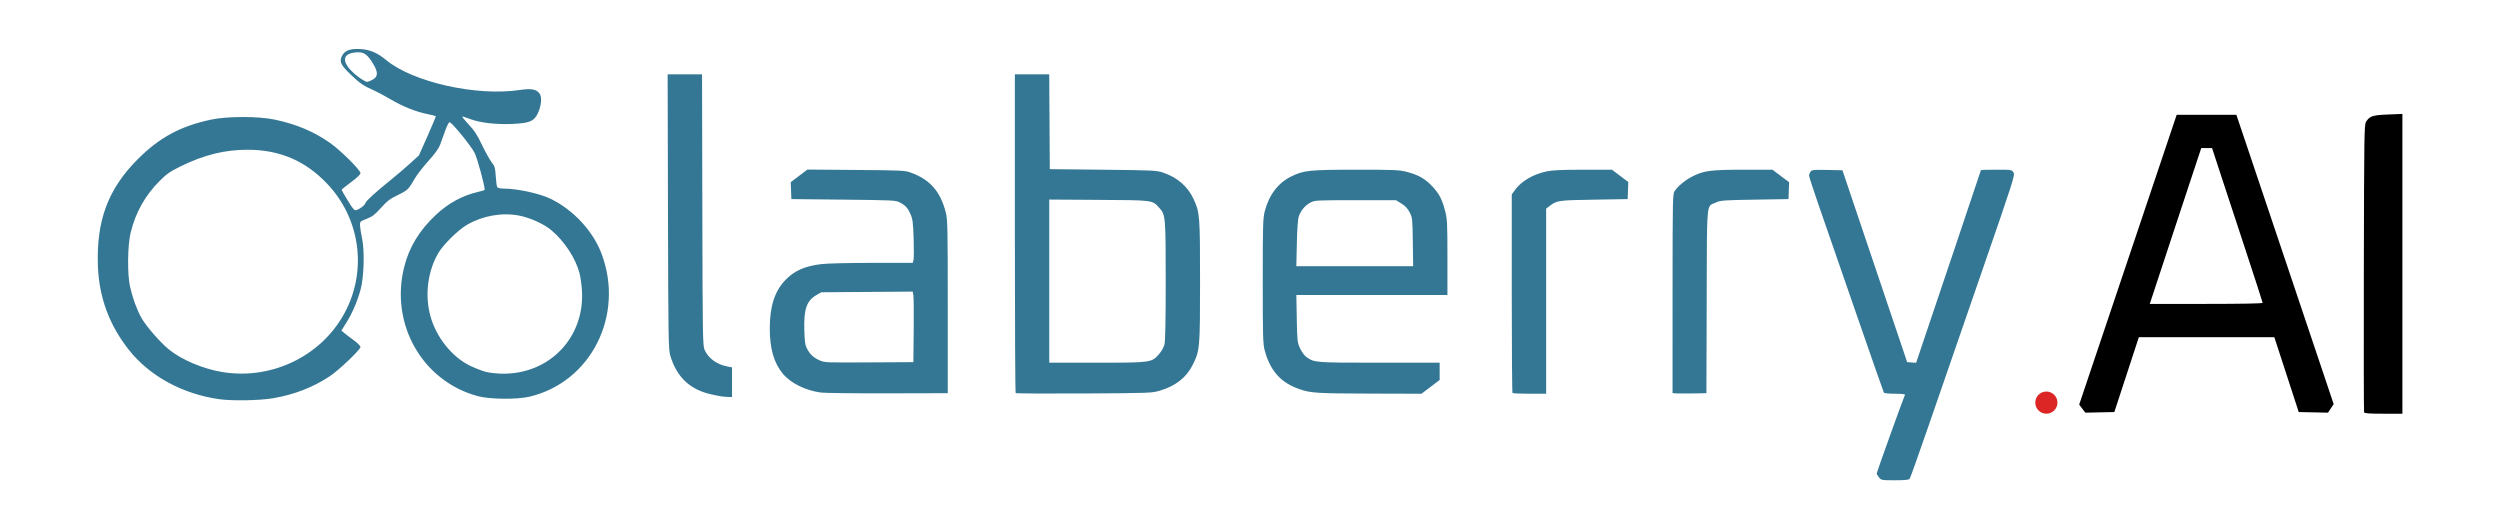
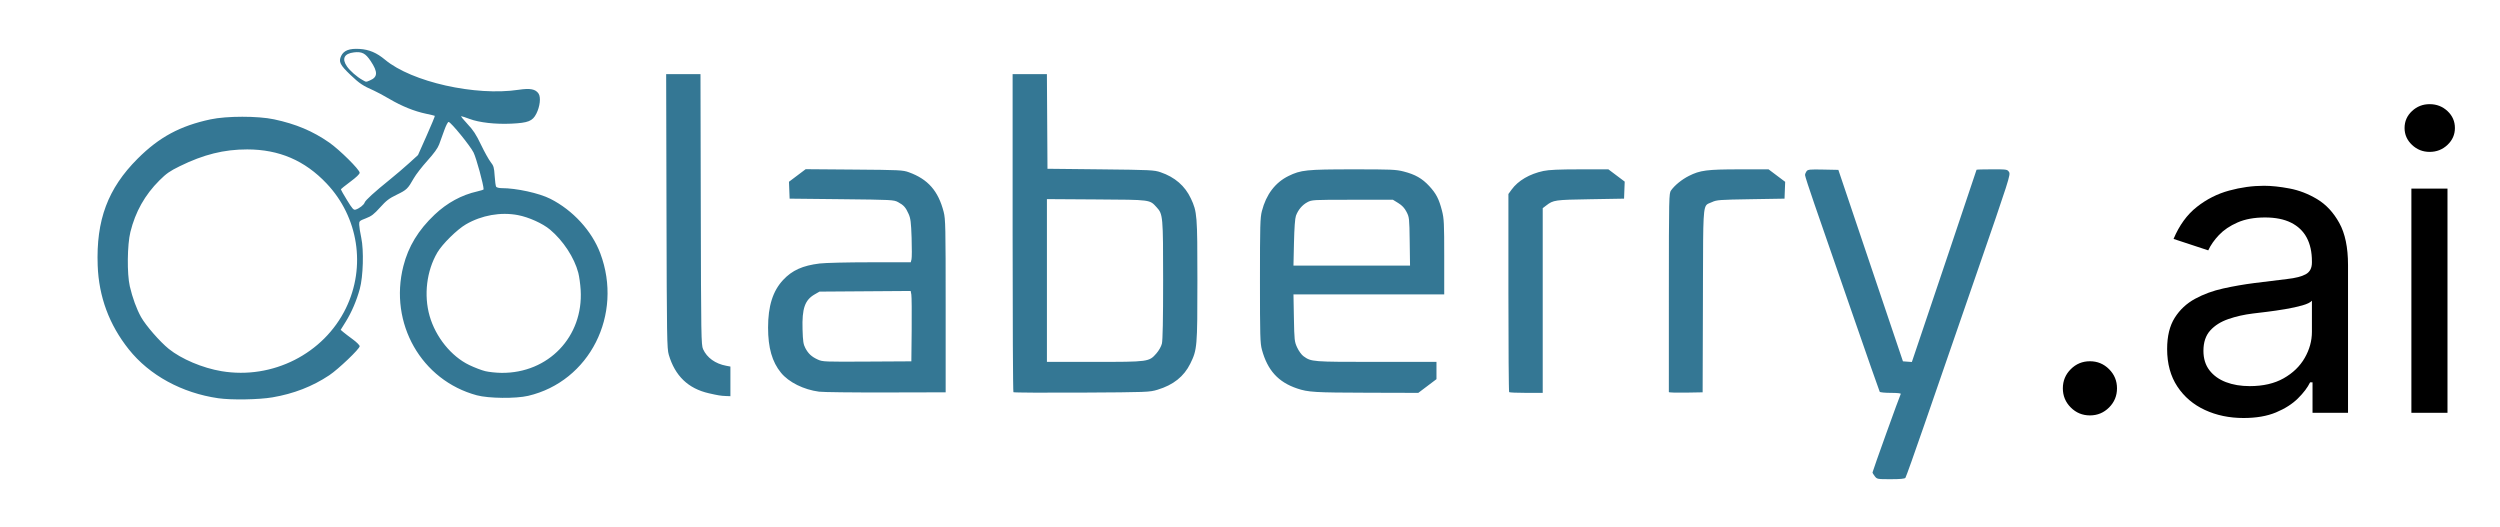
- <svg xmlns="http://www.w3.org/2000/svg" width="2254" height="476" viewBox="0 0 2254 476">
+ <svg xmlns="http://www.w3.org/2000/svg" width="2259" height="476" viewBox="0 0 2259 476">
  <g>
    <path d="M 246.18 359.05 C233.92,361.15 209.14,361.56 197.35,359.87 C164.39,355.13 135.03,339.11 116.38,315.68 C98.67,293.44 89.31,268.20 88.27,239.92 C86.77,198.82 97.42,170.32 124.37,143.37 C143.83,123.91 162.76,113.71 190.31,107.84 C204.92,104.73 233.04,104.72 247.60,107.82 C267.39,112.04 282.58,118.43 297.50,128.81 C306.83,135.31 325.00,153.32 325.00,156.08 C325.00,157.29 321.96,160.21 316.52,164.23 C311.86,167.68 308.03,170.79 308.02,171.15 C308.01,171.50 310.53,175.90 313.62,180.93 C318.49,188.85 319.52,189.97 321.37,189.40 C324.70,188.36 328.82,185.14 329.49,183.03 C330.15,180.96 338.35,173.49 352.50,162.08 C357.45,158.09 365.15,151.52 369.61,147.47 L 377.71 140.11 L 385.52 122.55 C389.81,112.90 393.14,104.85 392.91,104.68 C392.69,104.50 389.11,103.65 384.96,102.77 C374.43,100.56 363.12,96.00 352.00,89.47 C346.77,86.41 340.48,83.01 338.00,81.93 C327.79,77.44 324.86,75.48 316.67,67.68 C307.21,58.66 305.79,55.76 308.27,50.55 C310.65,45.58 315.67,43.66 324.90,44.22 C333.50,44.73 340.35,47.64 348.00,54.02 C372.03,74.05 429.67,87.00 468.61,81.13 C479.09,79.54 483.96,80.49 486.67,84.62 C488.86,87.96 487.93,96.23 484.63,102.73 C481.23,109.46 477.28,111.02 461.97,111.74 C447.65,112.40 433.05,110.75 424.38,107.49 C420.74,106.12 417.31,105.00 416.76,105.00 C416.21,105.00 418.74,108.16 422.39,112.03 C427.65,117.60 430.19,121.49 434.64,130.78 C437.73,137.23 441.65,144.26 443.34,146.41 C446.09,149.90 446.48,151.26 446.97,158.91 C447.27,163.64 447.87,168.06 448.31,168.75 C448.76,169.44 451.00,170.00 453.31,170.00 C466.65,170.01 487.13,174.50 497.31,179.65 C517.68,189.96 534.81,208.65 542.41,228.88 C563.25,284.37 532.74,344.66 477.24,357.68 C466.08,360.30 441.48,360.05 430.91,357.20 C380.72,343.71 351.37,292.14 364.48,240.47 C368.98,222.74 377.99,207.90 392.73,193.95 C404.03,183.26 417.14,176.13 431.34,172.95 C434.45,172.25 437.00,171.41 437.00,171.08 C437.00,166.98 430.33,142.62 427.88,137.76 C424.79,131.64 407.82,110.79 405.44,110.20 C404.74,110.02 403.08,113.15 401.45,117.70 C399.92,121.99 397.83,127.75 396.81,130.50 C395.55,133.90 392.12,138.63 386.13,145.27 C381.29,150.64 375.78,157.75 373.91,161.07 C368.54,170.58 367.49,171.59 358.57,175.91 C351.56,179.30 349.04,181.23 343.44,187.46 C337.87,193.65 335.68,195.33 330.61,197.27 C324.74,199.53 324.50,199.75 324.57,203.06 C324.61,204.95 325.45,210.27 326.44,214.89 C328.85,226.16 328.18,249.85 325.12,261.04 C322.22,271.66 317.68,282.24 312.38,290.74 L 307.83 298.04 L 310.17 300.05 C311.45,301.15 315.31,304.10 318.75,306.61 C322.19,309.12 325.00,311.92 325.01,312.84 C325.02,315.21 305.71,333.64 297.46,339.13 C282.28,349.22 265.45,355.76 246.18,359.05 ZM 1046.00 352.14 C1038.63,354.36 1037.48,354.41 977.47,354.76 C943.91,354.95 916.12,354.79 915.72,354.39 C915.32,353.99 915.00,289.17 915.00,210.33 L 915.00 67.00 L 945.98 67.00 L 946.50 152.50 L 994.50 153.02 C1040.00,153.51 1042.82,153.65 1048.71,155.65 C1061.59,160.04 1070.75,167.97 1076.08,179.36 C1081.73,191.44 1081.97,194.35 1081.97,253.50 C1081.97,313.57 1081.76,315.94 1075.54,328.59 C1069.83,340.19 1060.23,347.84 1046.00,352.14 ZM 200.14 335.39 C246.22,343.12 292.55,319.67 312.58,278.49 C330.84,240.96 323.89,196.18 295.10,165.79 C275.39,144.99 252.22,135.04 223.38,135.01 C202.45,134.99 183.97,139.59 162.40,150.19 C153.41,154.60 150.30,156.78 144.04,163.03 C130.90,176.15 122.35,191.34 117.82,209.63 C114.97,221.14 114.69,247.38 117.29,258.70 C119.67,269.02 123.43,279.28 127.47,286.52 C131.75,294.16 144.49,308.79 152.48,315.23 C163.89,324.43 183.04,332.53 200.14,335.39 ZM 1289.79 348.80 L 1281.57 355.00 L 1236.04 354.87 C1187.61,354.74 1182.11,354.41 1172.01,351.00 C1155.02,345.28 1145.32,334.58 1140.27,316.00 C1138.68,310.15 1138.50,303.92 1138.50,253.50 C1138.50,203.60 1138.69,196.76 1140.24,190.75 C1144.09,175.75 1152.29,164.93 1164.25,159.05 C1175.45,153.56 1180.48,153.04 1222.59,153.02 C1257.30,153.00 1261.37,153.18 1268.41,154.98 C1278.74,157.62 1285.08,161.23 1291.45,168.12 C1297.72,174.89 1300.27,179.83 1302.99,190.45 C1304.81,197.58 1305.00,201.52 1305.00,232.16 L 1305.00 266.00 L 1168.78 266.00 L 1169.17 287.25 C1169.55,307.59 1169.68,308.74 1172.15,314.09 C1173.59,317.18 1176.11,320.65 1177.81,321.86 C1184.98,326.97 1185.35,327.00 1243.63,327.00 L 1298.00 327.00 L 1298.00 342.60 ZM 854.50 276.50 L 854.50 354.50 L 800.50 354.63 C770.80,354.70 743.65,354.38 740.16,353.93 C726.23,352.11 712.76,345.42 705.71,336.82 C697.69,327.03 694.03,314.26 694.03,296.00 C694.03,276.51 698.34,262.90 707.65,252.94 C715.81,244.22 725.23,239.98 740.65,238.09 C745.54,237.49 765.94,237.00 786.23,237.00 L 822.96 237.00 L 823.63 234.35 C823.99,232.89 824.04,224.14 823.73,214.92 C823.25,200.82 822.82,197.39 821.04,193.36 C818.41,187.42 816.59,185.37 811.50,182.64 C807.62,180.56 806.15,180.49 760.50,180.00 L 713.50 179.50 L 713.21 171.87 L 712.92 164.24 L 728.00 152.88 L 771.75 153.23 C812.97,153.55 815.83,153.69 821.21,155.64 C838.52,161.90 847.85,172.53 852.71,191.50 C854.36,197.94 854.50,204.78 854.50,276.50 ZM 438.51 335.38 C441.80,336.18 448.41,336.87 453.18,336.92 C495.57,337.32 527.23,304.18 524.69,262.04 C524.38,256.79 523.41,249.80 522.55,246.50 C518.96,232.80 508.93,217.47 497.00,207.47 C490.34,201.89 477.82,196.24 467.99,194.37 C452.39,191.41 435.24,194.46 421.00,202.72 C413.03,207.35 399.66,220.52 395.18,228.17 C385.49,244.70 382.82,266.64 388.20,285.50 C393.63,304.54 407.75,322.02 424.01,329.84 C428.69,332.09 435.21,334.59 438.51,335.38 ZM 946.00 179.92 L 946.00 327.00 L 988.82 327.00 C1037.87,327.00 1038.23,326.95 1044.88,319.40 C1047.15,316.83 1049.23,313.13 1049.88,310.55 C1050.64,307.56 1051.00,288.86 1051.00,253.24 C1051.00,195.32 1050.84,193.54 1045.18,187.35 C1038.74,180.32 1040.37,180.53 990.75,180.21 ZM 1721.74 431.75 C1721.05,432.63 1717.10,433.00 1708.45,433.00 C1696.35,433.00 1696.11,432.96 1694.07,430.37 C1692.93,428.92 1692.00,427.35 1692.00,426.90 C1692.00,425.90 1716.67,357.34 1717.53,355.95 C1717.89,355.37 1714.39,355.00 1708.62,355.00 C1703.39,355.00 1698.84,354.56 1698.51,354.01 C1698.17,353.47 1686.64,320.51 1672.89,280.76 C1659.13,241.02 1644.08,197.56 1639.44,184.18 C1634.80,170.80 1631.01,159.10 1631.03,158.18 C1631.05,157.26 1631.67,155.70 1632.41,154.72 C1633.61,153.14 1635.30,152.97 1647.45,153.22 L 1661.14 153.50 L 1678.17 204.00 C1687.53,231.77 1700.66,270.70 1707.35,290.50 L 1719.50 326.50 L 1723.53 326.80 L 1727.56 327.09 L 1731.71 314.80 C1733.98,308.03 1747.13,269.04 1760.92,228.15 C1774.72,187.25 1786.00,153.62 1786.00,153.40 C1786.00,153.18 1792.25,153.00 1799.89,153.00 C1813.47,153.00 1813.80,153.05 1815.36,155.42 C1816.88,157.75 1815.73,161.36 1785.88,247.67 C1768.79,297.08 1747.59,358.42 1738.77,384.00 C1729.94,409.58 1722.28,431.06 1721.74,431.75 ZM 660.00 331.22 L 660.00 358.00 L 656.25 357.86 C651.38,357.69 648.96,357.30 640.50,355.36 C621.81,351.08 609.92,339.63 604.30,320.50 C602.67,314.94 602.52,305.50 602.24,190.75 L 601.94 67.00 L 632.96 67.00 L 633.23 189.25 C633.48,304.51 633.60,311.73 635.30,315.50 C638.79,323.24 646.38,328.69 656.25,330.52 ZM 1394.00 188.10 L 1394.00 355.00 L 1379.17 355.00 C1371.01,355.00 1364.03,354.70 1363.67,354.33 C1363.30,353.97 1363.00,313.53 1363.00,264.48 L 1363.00 175.30 L 1365.87 171.34 C1371.76,163.21 1382.13,157.14 1394.67,154.48 C1399.61,153.44 1408.66,153.03 1427.41,153.02 L 1453.32 153.00 L 1460.70 158.55 L 1468.08 164.11 L 1467.79 171.80 L 1467.50 179.50 L 1437.00 180.02 C1404.82,180.56 1403.67,180.73 1397.25,185.62 ZM 1538.76 271.57 L 1538.50 354.50 L 1523.25 354.78 C1514.86,354.93 1507.99,354.70 1507.97,354.28 C1507.96,353.85 1507.96,313.29 1507.98,264.14 C1508.02,177.21 1508.07,174.70 1509.97,172.04 C1513.30,167.37 1519.68,162.19 1526.10,158.95 C1536.20,153.85 1542.46,153.04 1571.78,153.02 L 1598.06 153.00 L 1605.57 158.65 L 1613.08 164.30 L 1612.79 171.90 L 1612.50 179.50 L 1582.00 180.00 C1553.68,180.46 1551.18,180.65 1547.00,182.60 C1545.23,183.43 1543.84,183.75 1542.77,184.49 C1538.96,187.14 1538.94,195.23 1538.81,250.85 C1538.80,257.13 1538.78,264.02 1538.76,271.57 ZM 739.00 324.92 C743.32,326.89 745.06,326.96 783.50,326.73 L 823.50 326.50 L 823.79 298.00 C823.95,282.33 823.81,268.02 823.49,266.21 L 822.89 262.92 L 740.50 263.50 L 736.26 265.93 C727.25,271.09 724.61,278.66 725.18,297.68 C725.50,308.33 725.92,311.18 727.69,314.50 C730.40,319.62 733.38,322.37 739.00,324.92 ZM 1169.24 219.25 L 1168.77 240.00 L 1274.11 240.00 L 1273.80 218.22 C1273.51,197.12 1273.42,196.28 1270.95,191.48 C1269.13,187.96 1266.98,185.64 1263.52,183.51 L 1258.66 180.50 L 1222.08 180.50 C1186.10,180.50 1185.43,180.54 1181.31,182.74 C1176.68,185.21 1172.96,189.64 1171.00,195.00 C1170.18,197.23 1169.54,206.01 1169.24,219.25 ZM 327.43 72.21 C329.34,73.27 330.09,73.78 330.86,73.82 C331.48,73.85 332.12,73.58 333.36,73.04 C333.64,72.93 333.94,72.80 334.28,72.65 C341.39,69.68 341.57,65.08 334.96,55.18 C330.25,48.12 327.07,46.48 319.83,47.33 C310.97,48.38 308.67,53.03 313.55,60.07 C316.29,64.03 322.51,69.47 327.43,72.21 Z" fill="rgb(52,119,148)" />
-     <circle cx="1845" cy="363" r="10" fill="#DC2626" />
-     <path d="M 1928.38 304.00 L 1906.29 371.50 L 1893.22 371.78 L 1880.15 372.06 L 1877.38 368.42 L 1874.60 364.79 L 1900.55 287.66 C1914.82,245.24 1934.60,186.45 1944.50,157.02 L 1962.50 103.50 L 2016.31 103.50 L 2025.24 130.00 C2030.16,144.57 2049.90,203.27 2069.11,260.42 L 2104.04 364.35 L 2101.48 368.20 L 2098.93 372.06 L 2085.74 371.78 L 2072.54 371.50 L 2050.53 304.00 ZM 2166.00 102.71 L 2166.00 373.00 L 2148.97 373.00 C2136.19,373.00 2131.82,372.69 2131.45,371.74 C2131.19,371.05 2131.09,312.41 2131.24,241.45 C2131.48,120.11 2131.61,112.25 2133.26,109.72 C2136.62,104.60 2139.02,103.81 2153.00,103.24 ZM 1958.43 212.75 L 1938.24 274.00 L 1989.12 274.00 C2020.64,274.00 2040.00,273.64 2040.00,273.05 C2040.00,272.53 2032.83,250.36 2024.06,223.80 C2015.29,197.23 2005.03,166.05 2001.26,154.50 L 1994.40 133.50 L 1984.67 133.50 L 1981.65 142.50 C1979.99,147.45 1969.54,179.06 1958.43,212.75 Z" fill="rgb(0,0,0)" />
+     <path d="M1888.46 375.36L1888.46 375.36Q1878.31 375.36 1871.15 368.20Q1863.99 361.04 1863.99 350.89L1863.99 350.89Q1863.99 340.74 1871.15 333.59Q1878.31 326.43 1888.46 326.43L1888.46 326.43Q1898.60 326.43 1905.76 333.59Q1912.92 340.74 1912.92 350.89L1912.92 350.89Q1912.92 361.04 1905.76 368.20Q1898.60 375.36 1888.46 375.36ZM2027.26 377.71L2027.26 377.71Q2008.05 377.71 1992.38 370.46Q1976.70 363.21 1967.46 349.26Q1958.22 335.31 1958.22 315.38L1958.22 315.38Q1958.22 297.98 1965.11 287.11Q1971.99 276.23 1983.50 269.98Q1995.01 263.73 2008.96 260.65Q2022.91 257.57 2037.05 255.76L2037.05 255.76Q2055.17 253.40 2066.58 252.13Q2078 250.87 2083.53 247.79Q2089.05 244.70 2089.05 237.28L2089.05 237.28L2089.05 236.19Q2089.05 223.50 2084.34 214.71Q2079.63 205.93 2070.21 201.21Q2060.79 196.50 2046.65 196.50L2046.65 196.50Q2032.15 196.50 2021.83 201.03Q2011.50 205.56 2005.06 212.36Q1998.63 219.15 1995.37 226.22L1995.37 226.22L1964.02 215.89Q1971.81 197.41 1985.04 186.99Q1998.27 176.57 2014.21 172.22Q2030.16 167.87 2045.74 167.87L2045.74 167.87Q2055.89 167.87 2068.85 170.32Q2081.81 172.77 2093.86 180.01Q2105.91 187.26 2113.79 201.49Q2121.67 215.71 2121.67 239.45L2121.67 239.45L2121.67 373L2089.60 373L2089.60 345.46L2087.42 345.46Q2083.98 352.52 2076.37 360.04Q2068.76 367.56 2056.62 372.64Q2044.48 377.71 2027.26 377.71ZM2032.88 348.90L2032.88 348.90Q2051 348.90 2063.50 341.83Q2076.01 334.77 2082.53 323.44Q2089.05 312.11 2089.05 299.79L2089.05 299.79L2089.05 271.70Q2087.06 274.06 2080.36 275.96Q2073.65 277.87 2065.04 279.32Q2056.44 280.77 2048.37 281.76Q2040.31 282.76 2035.60 283.30L2035.60 283.30Q2023.82 284.75 2013.58 288.29Q2003.34 291.82 1997.18 298.61Q1991.02 305.41 1991.02 317.01L1991.02 317.01Q1991.02 327.52 1996.46 334.58Q2001.89 341.65 2011.32 345.28Q2020.74 348.90 2032.88 348.90ZM2211.55 373L2178.93 373L2178.93 170.41L2211.55 170.41L2211.55 373ZM2195.42 137.25L2195.42 137.25Q2186.18 137.25 2179.48 130.91Q2172.77 124.56 2172.77 115.68L2172.77 115.68Q2172.77 106.62 2179.48 100.37Q2186.18 94.12 2195.42 94.12L2195.42 94.12Q2204.85 94.12 2211.55 100.37Q2218.26 106.62 2218.26 115.68L2218.26 115.68Q2218.26 124.56 2211.55 130.91Q2204.85 137.25 2195.42 137.25Z" fill="rgb(0,0,0)" />
  </g>
</svg>
